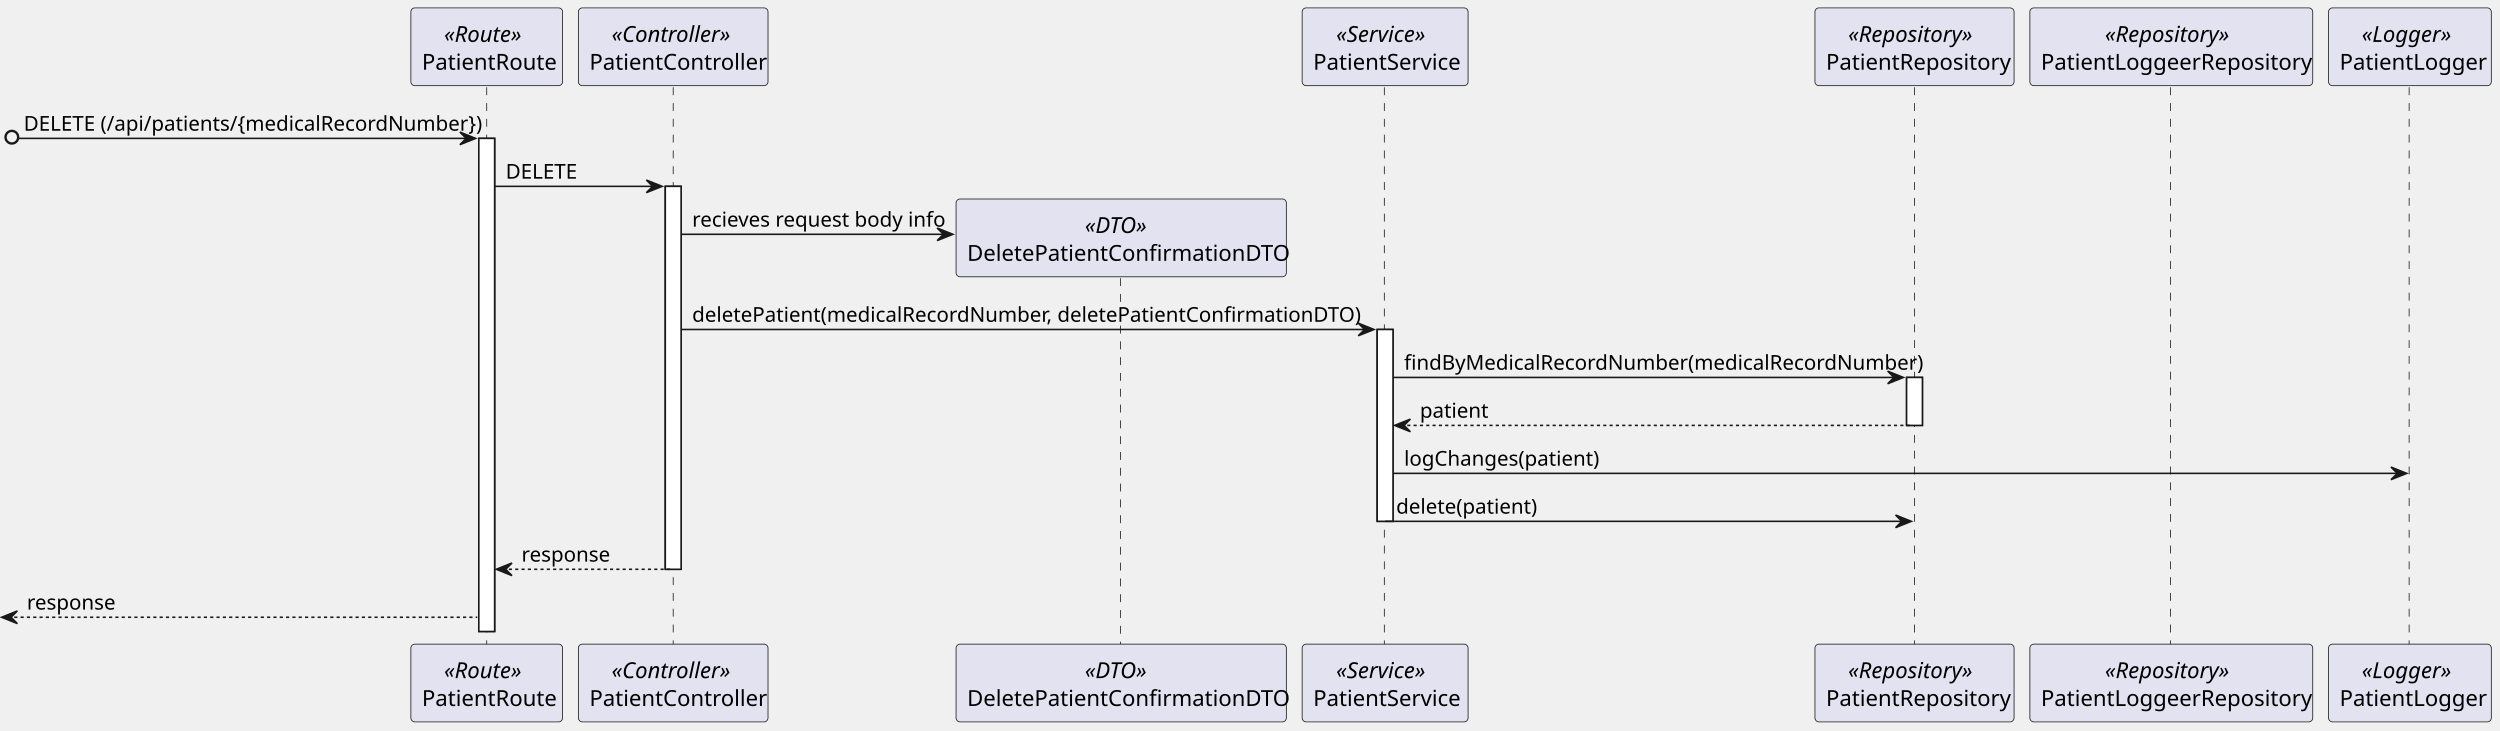
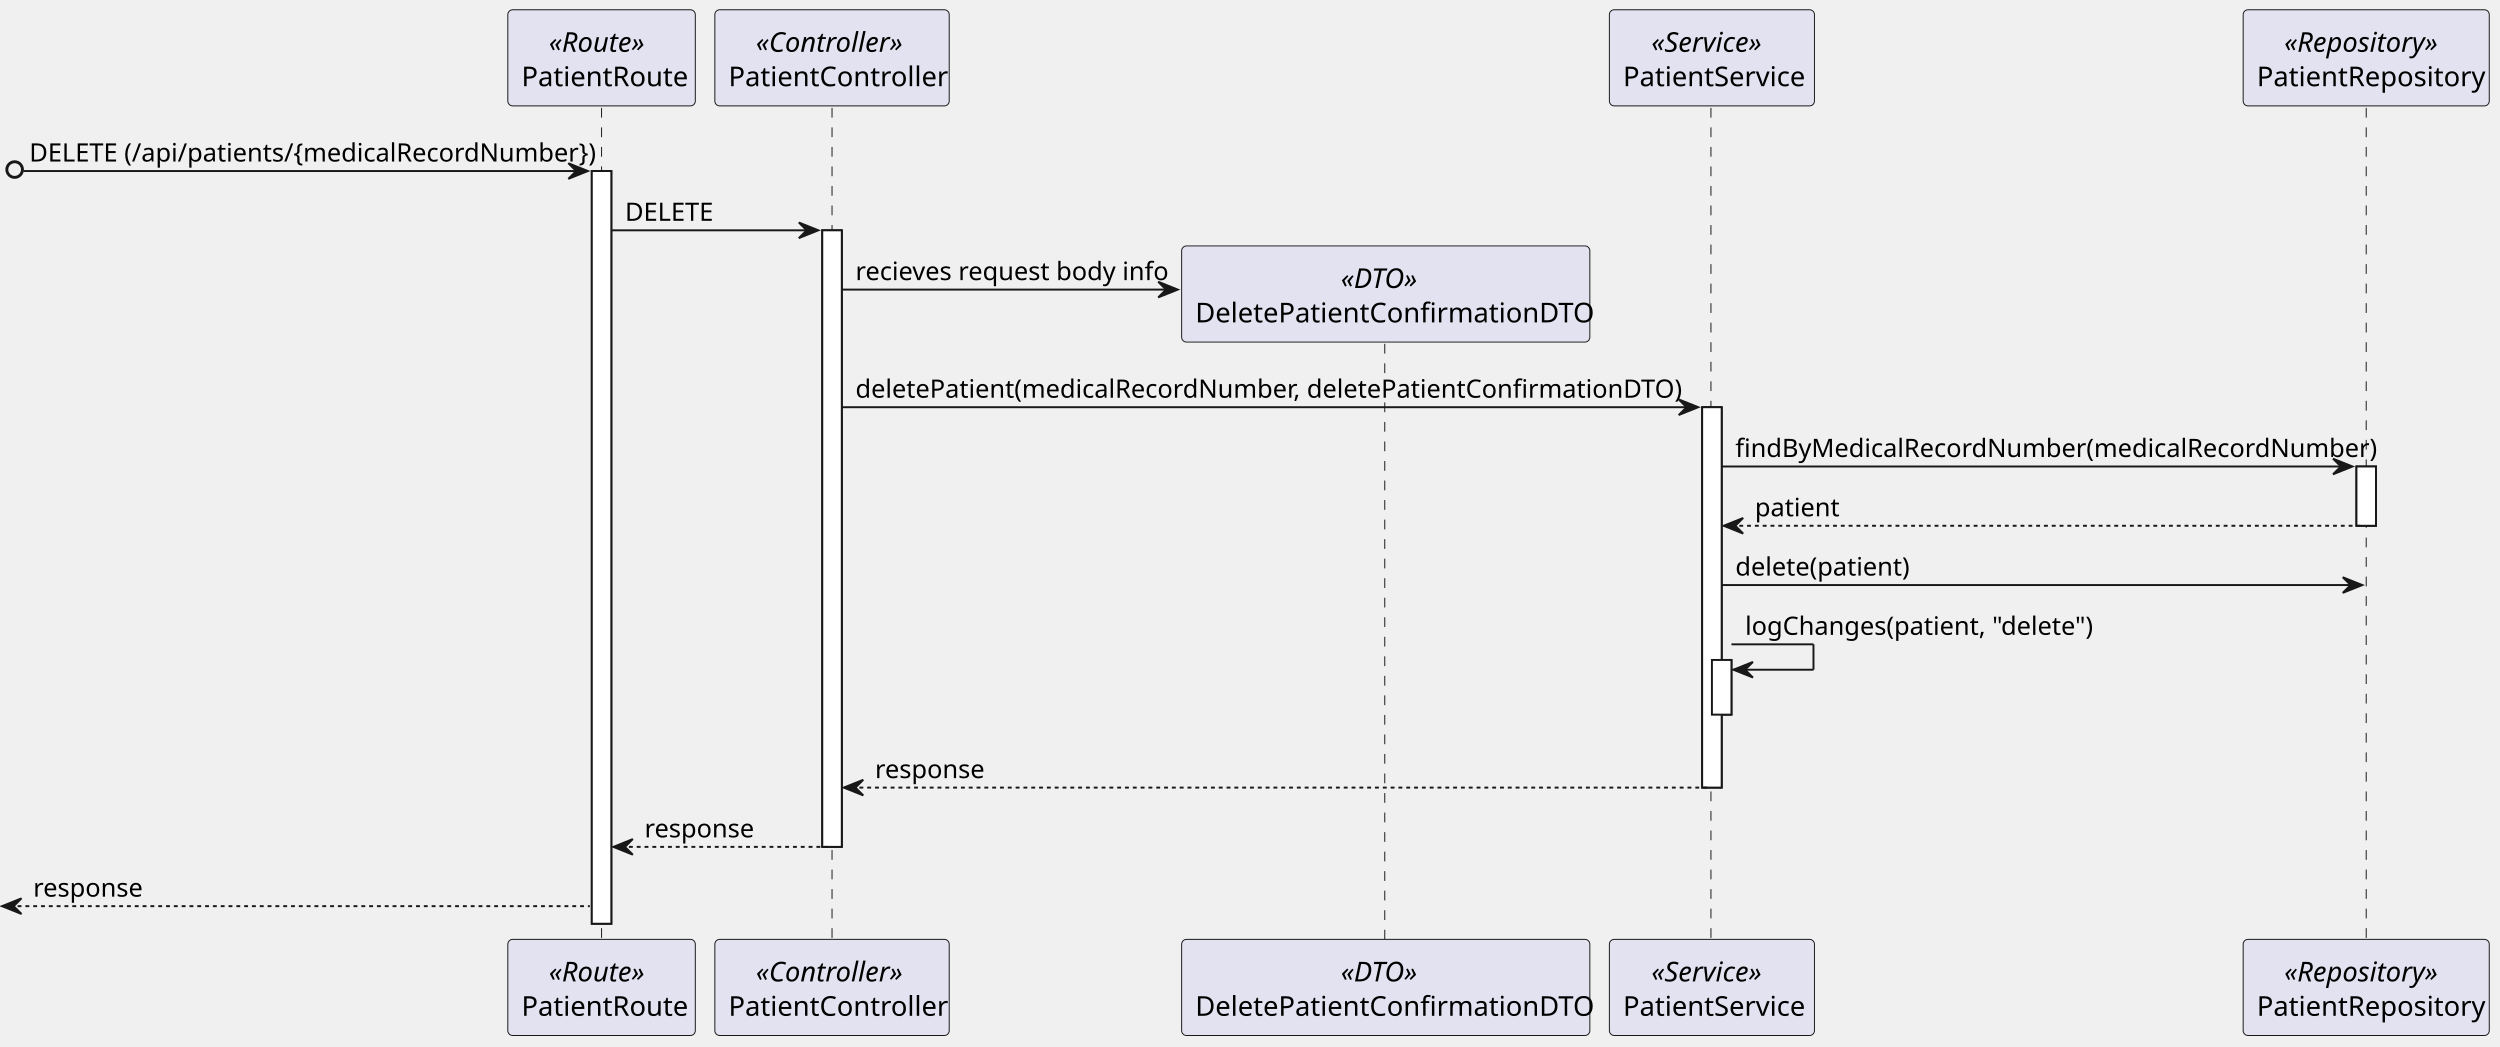
- <svg xmlns="http://www.w3.org/2000/svg" contentStyleType="text/css" height="462px" preserveAspectRatio="none" style="width:1582px;height:462px;background:#FFFFFF;" version="1.1" viewBox="0 0 1582 462" width="1582px" zoomAndPan="magnify">
+ <svg xmlns="http://www.w3.org/2000/svg" contentStyleType="text/css" height="536px" preserveAspectRatio="none" style="width:1280px;height:536px;background:#FFFFFF;" version="1.1" viewBox="0 0 1280 536" width="1280px" zoomAndPan="magnify">
  <defs />
  <g>
-     <rect fill="#FFFFFF" height="312.031" style="stroke:#181818;stroke-width:1.0;" width="10" x="303" y="87.57" />
-     <rect fill="#FFFFFF" height="242.328" style="stroke:#181818;stroke-width:1.0;" width="10" x="421" y="117.922" />
-     <rect fill="#FFFFFF" height="121.406" style="stroke:#181818;stroke-width:1.0;" width="10" x="871.5" y="208.492" />
+     <rect fill="#FFFFFF" height="385.383" style="stroke:#181818;stroke-width:1.0;" width="10" x="303" y="87.57" />
+     <rect fill="#FFFFFF" height="315.68" style="stroke:#181818;stroke-width:1.0;" width="10" x="421" y="117.922" />
+     <rect fill="#FFFFFF" height="194.758" style="stroke:#181818;stroke-width:1.0;" width="10" x="871.5" y="208.492" />
+     <rect fill="#FFFFFF" height="28" style="stroke:#181818;stroke-width:1.0;" width="10" x="876.5" y="337.898" />
    <rect fill="#FFFFFF" height="30.352" style="stroke:#181818;stroke-width:1.0;" width="10" x="1206.5" y="238.844" />
-     <line style="stroke:#181818;stroke-width:0.5;stroke-dasharray:5.0,5.0;" x1="308" x2="308" y1="55.219" y2="408.602" />
-     <line style="stroke:#181818;stroke-width:0.5;stroke-dasharray:5.0,5.0;" x1="426" x2="426" y1="55.219" y2="408.602" />
-     <line style="stroke:#181818;stroke-width:0.5;stroke-dasharray:5.0,5.0;" x1="709" x2="709" y1="166.031" y2="408.602" />
-     <line style="stroke:#181818;stroke-width:0.5;stroke-dasharray:5.0,5.0;" x1="876" x2="876" y1="55.219" y2="408.602" />
-     <line style="stroke:#181818;stroke-width:0.5;stroke-dasharray:5.0,5.0;" x1="1211.5" x2="1211.5" y1="55.219" y2="408.602" />
-     <line style="stroke:#181818;stroke-width:0.5;stroke-dasharray:5.0,5.0;" x1="1373.5" x2="1373.5" y1="55.219" y2="408.602" />
-     <line style="stroke:#181818;stroke-width:0.5;stroke-dasharray:5.0,5.0;" x1="1524.5" x2="1524.5" y1="55.219" y2="408.602" />
+     <line style="stroke:#181818;stroke-width:0.5;stroke-dasharray:5.0,5.0;" x1="308" x2="308" y1="55.219" y2="481.953" />
+     <line style="stroke:#181818;stroke-width:0.5;stroke-dasharray:5.0,5.0;" x1="426" x2="426" y1="55.219" y2="481.953" />
+     <line style="stroke:#181818;stroke-width:0.5;stroke-dasharray:5.0,5.0;" x1="709" x2="709" y1="166.031" y2="481.953" />
+     <line style="stroke:#181818;stroke-width:0.5;stroke-dasharray:5.0,5.0;" x1="876" x2="876" y1="55.219" y2="481.953" />
+     <line style="stroke:#181818;stroke-width:0.5;stroke-dasharray:5.0,5.0;" x1="1211.5" x2="1211.5" y1="55.219" y2="481.953" />
    <rect fill="#E2E2F0" height="49.219" rx="2.5" ry="2.5" style="stroke:#181818;stroke-width:0.5;" width="96" x="260" y="5" />
    <text fill="#000000" font-family="sans-serif" font-size="14" font-style="italic" lengthAdjust="spacing" textLength="54" x="281" y="26.533">«Route»</text>
    <text fill="#000000" font-family="sans-serif" font-size="14" lengthAdjust="spacing" textLength="82" x="267" y="44.143">PatientRoute</text>
-     <rect fill="#E2E2F0" height="49.219" rx="2.5" ry="2.5" style="stroke:#181818;stroke-width:0.5;" width="96" x="260" y="407.602" />
-     <text fill="#000000" font-family="sans-serif" font-size="14" font-style="italic" lengthAdjust="spacing" textLength="54" x="281" y="429.135">«Route»</text>
-     <text fill="#000000" font-family="sans-serif" font-size="14" lengthAdjust="spacing" textLength="82" x="267" y="446.744">PatientRoute</text>
+     <rect fill="#E2E2F0" height="49.219" rx="2.5" ry="2.5" style="stroke:#181818;stroke-width:0.5;" width="96" x="260" y="480.953" />
+     <text fill="#000000" font-family="sans-serif" font-size="14" font-style="italic" lengthAdjust="spacing" textLength="54" x="281" y="502.486">«Route»</text>
+     <text fill="#000000" font-family="sans-serif" font-size="14" lengthAdjust="spacing" textLength="82" x="267" y="520.096">PatientRoute</text>
    <rect fill="#E2E2F0" height="49.219" rx="2.5" ry="2.5" style="stroke:#181818;stroke-width:0.5;" width="120" x="366" y="5" />
    <text fill="#000000" font-family="sans-serif" font-size="14" font-style="italic" lengthAdjust="spacing" textLength="78" x="387" y="26.533">«Controller»</text>
    <text fill="#000000" font-family="sans-serif" font-size="14" lengthAdjust="spacing" textLength="106" x="373" y="44.143">PatientController</text>
-     <rect fill="#E2E2F0" height="49.219" rx="2.5" ry="2.5" style="stroke:#181818;stroke-width:0.5;" width="120" x="366" y="407.602" />
-     <text fill="#000000" font-family="sans-serif" font-size="14" font-style="italic" lengthAdjust="spacing" textLength="78" x="387" y="429.135">«Controller»</text>
-     <text fill="#000000" font-family="sans-serif" font-size="14" lengthAdjust="spacing" textLength="106" x="373" y="446.744">PatientController</text>
-     <rect fill="#E2E2F0" height="49.219" rx="2.5" ry="2.5" style="stroke:#181818;stroke-width:0.5;" width="209" x="605" y="407.602" />
-     <text fill="#000000" font-family="sans-serif" font-size="14" font-style="italic" lengthAdjust="spacing" textLength="46" x="686.5" y="429.135">«DTO»</text>
-     <text fill="#000000" font-family="sans-serif" font-size="14" lengthAdjust="spacing" textLength="195" x="612" y="446.744">DeletePatientConfirmationDTO</text>
+     <rect fill="#E2E2F0" height="49.219" rx="2.5" ry="2.5" style="stroke:#181818;stroke-width:0.5;" width="120" x="366" y="480.953" />
+     <text fill="#000000" font-family="sans-serif" font-size="14" font-style="italic" lengthAdjust="spacing" textLength="78" x="387" y="502.486">«Controller»</text>
+     <text fill="#000000" font-family="sans-serif" font-size="14" lengthAdjust="spacing" textLength="106" x="373" y="520.096">PatientController</text>
+     <rect fill="#E2E2F0" height="49.219" rx="2.5" ry="2.5" style="stroke:#181818;stroke-width:0.5;" width="209" x="605" y="480.953" />
+     <text fill="#000000" font-family="sans-serif" font-size="14" font-style="italic" lengthAdjust="spacing" textLength="46" x="686.5" y="502.486">«DTO»</text>
+     <text fill="#000000" font-family="sans-serif" font-size="14" lengthAdjust="spacing" textLength="195" x="612" y="520.096">DeletePatientConfirmationDTO</text>
    <rect fill="#E2E2F0" height="49.219" rx="2.5" ry="2.5" style="stroke:#181818;stroke-width:0.5;" width="105" x="824" y="5" />
    <text fill="#000000" font-family="sans-serif" font-size="14" font-style="italic" lengthAdjust="spacing" textLength="62" x="845.5" y="26.533">«Service»</text>
    <text fill="#000000" font-family="sans-serif" font-size="14" lengthAdjust="spacing" textLength="91" x="831" y="44.143">PatientService</text>
-     <rect fill="#E2E2F0" height="49.219" rx="2.5" ry="2.5" style="stroke:#181818;stroke-width:0.5;" width="105" x="824" y="407.602" />
-     <text fill="#000000" font-family="sans-serif" font-size="14" font-style="italic" lengthAdjust="spacing" textLength="62" x="845.5" y="429.135">«Service»</text>
-     <text fill="#000000" font-family="sans-serif" font-size="14" lengthAdjust="spacing" textLength="91" x="831" y="446.744">PatientService</text>
+     <rect fill="#E2E2F0" height="49.219" rx="2.5" ry="2.5" style="stroke:#181818;stroke-width:0.5;" width="105" x="824" y="480.953" />
+     <text fill="#000000" font-family="sans-serif" font-size="14" font-style="italic" lengthAdjust="spacing" textLength="62" x="845.5" y="502.486">«Service»</text>
+     <text fill="#000000" font-family="sans-serif" font-size="14" lengthAdjust="spacing" textLength="91" x="831" y="520.096">PatientService</text>
    <rect fill="#E2E2F0" height="49.219" rx="2.5" ry="2.5" style="stroke:#181818;stroke-width:0.5;" width="126" x="1148.5" y="5" />
    <text fill="#000000" font-family="sans-serif" font-size="14" font-style="italic" lengthAdjust="spacing" textLength="84" x="1169.5" y="26.533">«Repository»</text>
    <text fill="#000000" font-family="sans-serif" font-size="14" lengthAdjust="spacing" textLength="112" x="1155.5" y="44.143">PatientRepository</text>
-     <rect fill="#E2E2F0" height="49.219" rx="2.5" ry="2.5" style="stroke:#181818;stroke-width:0.5;" width="126" x="1148.5" y="407.602" />
-     <text fill="#000000" font-family="sans-serif" font-size="14" font-style="italic" lengthAdjust="spacing" textLength="84" x="1169.5" y="429.135">«Repository»</text>
-     <text fill="#000000" font-family="sans-serif" font-size="14" lengthAdjust="spacing" textLength="112" x="1155.5" y="446.744">PatientRepository</text>
-     <rect fill="#E2E2F0" height="49.219" rx="2.5" ry="2.5" style="stroke:#181818;stroke-width:0.5;" width="179" x="1284.5" y="5" />
-     <text fill="#000000" font-family="sans-serif" font-size="14" font-style="italic" lengthAdjust="spacing" textLength="84" x="1332" y="26.533">«Repository»</text>
-     <text fill="#000000" font-family="sans-serif" font-size="14" lengthAdjust="spacing" textLength="165" x="1291.5" y="44.143">PatientLoggeerRepository</text>
-     <rect fill="#E2E2F0" height="49.219" rx="2.5" ry="2.5" style="stroke:#181818;stroke-width:0.5;" width="179" x="1284.5" y="407.602" />
-     <text fill="#000000" font-family="sans-serif" font-size="14" font-style="italic" lengthAdjust="spacing" textLength="84" x="1332" y="429.135">«Repository»</text>
-     <text fill="#000000" font-family="sans-serif" font-size="14" lengthAdjust="spacing" textLength="165" x="1291.5" y="446.744">PatientLoggeerRepository</text>
-     <rect fill="#E2E2F0" height="49.219" rx="2.5" ry="2.5" style="stroke:#181818;stroke-width:0.5;" width="103" x="1473.5" y="5" />
-     <text fill="#000000" font-family="sans-serif" font-size="14" font-style="italic" lengthAdjust="spacing" textLength="61" x="1494.5" y="26.533">«Logger»</text>
-     <text fill="#000000" font-family="sans-serif" font-size="14" lengthAdjust="spacing" textLength="89" x="1480.5" y="44.143">PatientLogger</text>
-     <rect fill="#E2E2F0" height="49.219" rx="2.5" ry="2.5" style="stroke:#181818;stroke-width:0.5;" width="103" x="1473.5" y="407.602" />
-     <text fill="#000000" font-family="sans-serif" font-size="14" font-style="italic" lengthAdjust="spacing" textLength="61" x="1494.5" y="429.135">«Logger»</text>
-     <text fill="#000000" font-family="sans-serif" font-size="14" lengthAdjust="spacing" textLength="89" x="1480.5" y="446.744">PatientLogger</text>
-     <rect fill="#FFFFFF" height="312.031" style="stroke:#181818;stroke-width:1.0;" width="10" x="303" y="87.57" />
-     <rect fill="#FFFFFF" height="242.328" style="stroke:#181818;stroke-width:1.0;" width="10" x="421" y="117.922" />
-     <rect fill="#FFFFFF" height="121.406" style="stroke:#181818;stroke-width:1.0;" width="10" x="871.5" y="208.492" />
+     <rect fill="#E2E2F0" height="49.219" rx="2.5" ry="2.5" style="stroke:#181818;stroke-width:0.5;" width="126" x="1148.5" y="480.953" />
+     <text fill="#000000" font-family="sans-serif" font-size="14" font-style="italic" lengthAdjust="spacing" textLength="84" x="1169.5" y="502.486">«Repository»</text>
+     <text fill="#000000" font-family="sans-serif" font-size="14" lengthAdjust="spacing" textLength="112" x="1155.5" y="520.096">PatientRepository</text>
+     <rect fill="#FFFFFF" height="385.383" style="stroke:#181818;stroke-width:1.0;" width="10" x="303" y="87.57" />
+     <rect fill="#FFFFFF" height="315.68" style="stroke:#181818;stroke-width:1.0;" width="10" x="421" y="117.922" />
+     <rect fill="#FFFFFF" height="194.758" style="stroke:#181818;stroke-width:1.0;" width="10" x="871.5" y="208.492" />
+     <rect fill="#FFFFFF" height="28" style="stroke:#181818;stroke-width:1.0;" width="10" x="876.5" y="337.898" />
    <rect fill="#FFFFFF" height="30.352" style="stroke:#181818;stroke-width:1.0;" width="10" x="1206.5" y="238.844" />
    <ellipse cx="7.5" cy="86.82" fill="none" rx="4" ry="4" style="stroke:#181818;stroke-width:1.5;" />
    <polygon fill="#181818" points="291,83.57,301,87.57,291,91.57,295,87.57" style="stroke:#181818;stroke-width:1.0;" />
    <line style="stroke:#181818;stroke-width:1.0;" x1="12" x2="297" y1="87.57" y2="87.57" />
    <text fill="#000000" font-family="sans-serif" font-size="13" lengthAdjust="spacing" textLength="276" x="15" y="82.714">DELETE (/api/patients/{medicalRecordNumber})</text>
    <polygon fill="#181818" points="409,113.922,419,117.922,409,121.922,413,117.922" style="stroke:#181818;stroke-width:1.0;" />
    <line style="stroke:#181818;stroke-width:1.0;" x1="313" x2="415" y1="117.922" y2="117.922" />
    <text fill="#000000" font-family="sans-serif" font-size="13" lengthAdjust="spacing" textLength="50" x="320" y="113.065">DELETE</text>
    <polygon fill="#181818" points="593,144.273,603,148.273,593,152.273,597,148.273" style="stroke:#181818;stroke-width:1.0;" />
    <line style="stroke:#181818;stroke-width:1.0;" x1="431" x2="599" y1="148.273" y2="148.273" />
    <text fill="#000000" font-family="sans-serif" font-size="13" lengthAdjust="spacing" textLength="150" x="438" y="143.417">recieves request body info</text>
    <rect fill="#E2E2F0" height="49.219" rx="2.5" ry="2.5" style="stroke:#181818;stroke-width:0.5;" width="209" x="605" y="125.922" />
    <text fill="#000000" font-family="sans-serif" font-size="14" font-style="italic" lengthAdjust="spacing" textLength="46" x="686.5" y="147.455">«DTO»</text>
    <text fill="#000000" font-family="sans-serif" font-size="14" lengthAdjust="spacing" textLength="195" x="612" y="165.065">DeletePatientConfirmationDTO</text>
    <polygon fill="#181818" points="859.5,204.492,869.5,208.492,859.5,212.492,863.5,208.492" style="stroke:#181818;stroke-width:1.0;" />
    <line style="stroke:#181818;stroke-width:1.0;" x1="431" x2="865.5" y1="208.492" y2="208.492" />
    <text fill="#000000" font-family="sans-serif" font-size="13" lengthAdjust="spacing" textLength="397" x="438" y="203.636">deletePatient(medicalRecordNumber, deletePatientConfirmationDTO)</text>
    <polygon fill="#181818" points="1194.5,234.844,1204.5,238.844,1194.5,242.844,1198.5,238.844" style="stroke:#181818;stroke-width:1.0;" />
    <line style="stroke:#181818;stroke-width:1.0;" x1="881.5" x2="1200.5" y1="238.844" y2="238.844" />
    <text fill="#000000" font-family="sans-serif" font-size="13" lengthAdjust="spacing" textLength="306" x="888.5" y="233.987">findByMedicalRecordNumber(medicalRecordNumber)</text>
    <polygon fill="#181818" points="892.5,265.195,882.5,269.195,892.5,273.195,888.5,269.195" style="stroke:#181818;stroke-width:1.0;" />
    <line style="stroke:#181818;stroke-width:1.0;stroke-dasharray:2.0,2.0;" x1="886.5" x2="1210.5" y1="269.195" y2="269.195" />
    <text fill="#000000" font-family="sans-serif" font-size="13" lengthAdjust="spacing" textLength="39" x="898.5" y="264.339">patient</text>
-     <polygon fill="#181818" points="1513,295.547,1523,299.547,1513,303.547,1517,299.547" style="stroke:#181818;stroke-width:1.0;" />
-     <line style="stroke:#181818;stroke-width:1.0;" x1="881.5" x2="1519" y1="299.547" y2="299.547" />
-     <text fill="#000000" font-family="sans-serif" font-size="13" lengthAdjust="spacing" textLength="115" x="888.5" y="294.69">logChanges(patient)</text>
-     <polygon fill="#181818" points="1199.5,325.898,1209.5,329.898,1199.5,333.898,1203.5,329.898" style="stroke:#181818;stroke-width:1.0;" />
-     <line style="stroke:#181818;stroke-width:1.0;" x1="876.5" x2="1205.5" y1="329.898" y2="329.898" />
-     <text fill="#000000" font-family="sans-serif" font-size="13" lengthAdjust="spacing" textLength="82" x="883.5" y="325.042">delete(patient)</text>
-     <polygon fill="#181818" points="324,356.25,314,360.25,324,364.25,320,360.25" style="stroke:#181818;stroke-width:1.0;" />
-     <line style="stroke:#181818;stroke-width:1.0;stroke-dasharray:2.0,2.0;" x1="318" x2="425" y1="360.25" y2="360.25" />
-     <text fill="#000000" font-family="sans-serif" font-size="13" lengthAdjust="spacing" textLength="53" x="330" y="355.394">response</text>
-     <polygon fill="#181818" points="11,386.602,1,390.602,11,394.602,7,390.602" style="stroke:#181818;stroke-width:1.0;" />
-     <line style="stroke:#181818;stroke-width:1.0;stroke-dasharray:2.0,2.0;" x1="5" x2="302" y1="390.602" y2="390.602" />
-     <text fill="#000000" font-family="sans-serif" font-size="13" lengthAdjust="spacing" textLength="53" x="17" y="385.745">response</text>
+     <polygon fill="#181818" points="1199.5,295.547,1209.5,299.547,1199.5,303.547,1203.5,299.547" style="stroke:#181818;stroke-width:1.0;" />
+     <line style="stroke:#181818;stroke-width:1.0;" x1="881.5" x2="1205.5" y1="299.547" y2="299.547" />
+     <text fill="#000000" font-family="sans-serif" font-size="13" lengthAdjust="spacing" textLength="82" x="888.5" y="294.69">delete(patient)</text>
+     <line style="stroke:#181818;stroke-width:1.0;" x1="886.5" x2="928.5" y1="329.898" y2="329.898" />
+     <line style="stroke:#181818;stroke-width:1.0;" x1="928.5" x2="928.5" y1="329.898" y2="342.898" />
+     <line style="stroke:#181818;stroke-width:1.0;" x1="887.5" x2="928.5" y1="342.898" y2="342.898" />
+     <polygon fill="#181818" points="897.5,338.898,887.5,342.898,897.5,346.898,893.5,342.898" style="stroke:#181818;stroke-width:1.0;" />
+     <text fill="#000000" font-family="sans-serif" font-size="13" lengthAdjust="spacing" textLength="168" x="893.5" y="325.042">logChanges(patient, "delete")</text>
+     <polygon fill="#181818" points="442,399.25,432,403.25,442,407.25,438,403.25" style="stroke:#181818;stroke-width:1.0;" />
+     <line style="stroke:#181818;stroke-width:1.0;stroke-dasharray:2.0,2.0;" x1="436" x2="875.5" y1="403.25" y2="403.25" />
+     <text fill="#000000" font-family="sans-serif" font-size="13" lengthAdjust="spacing" textLength="53" x="448" y="398.394">response</text>
+     <polygon fill="#181818" points="324,429.602,314,433.602,324,437.602,320,433.602" style="stroke:#181818;stroke-width:1.0;" />
+     <line style="stroke:#181818;stroke-width:1.0;stroke-dasharray:2.0,2.0;" x1="318" x2="425" y1="433.602" y2="433.602" />
+     <text fill="#000000" font-family="sans-serif" font-size="13" lengthAdjust="spacing" textLength="53" x="330" y="428.745">response</text>
+     <polygon fill="#181818" points="11,459.953,1,463.953,11,467.953,7,463.953" style="stroke:#181818;stroke-width:1.0;" />
+     <line style="stroke:#181818;stroke-width:1.0;stroke-dasharray:2.0,2.0;" x1="5" x2="302" y1="463.953" y2="463.953" />
+     <text fill="#000000" font-family="sans-serif" font-size="13" lengthAdjust="spacing" textLength="53" x="17" y="459.097">response</text>
  </g>
</svg>
